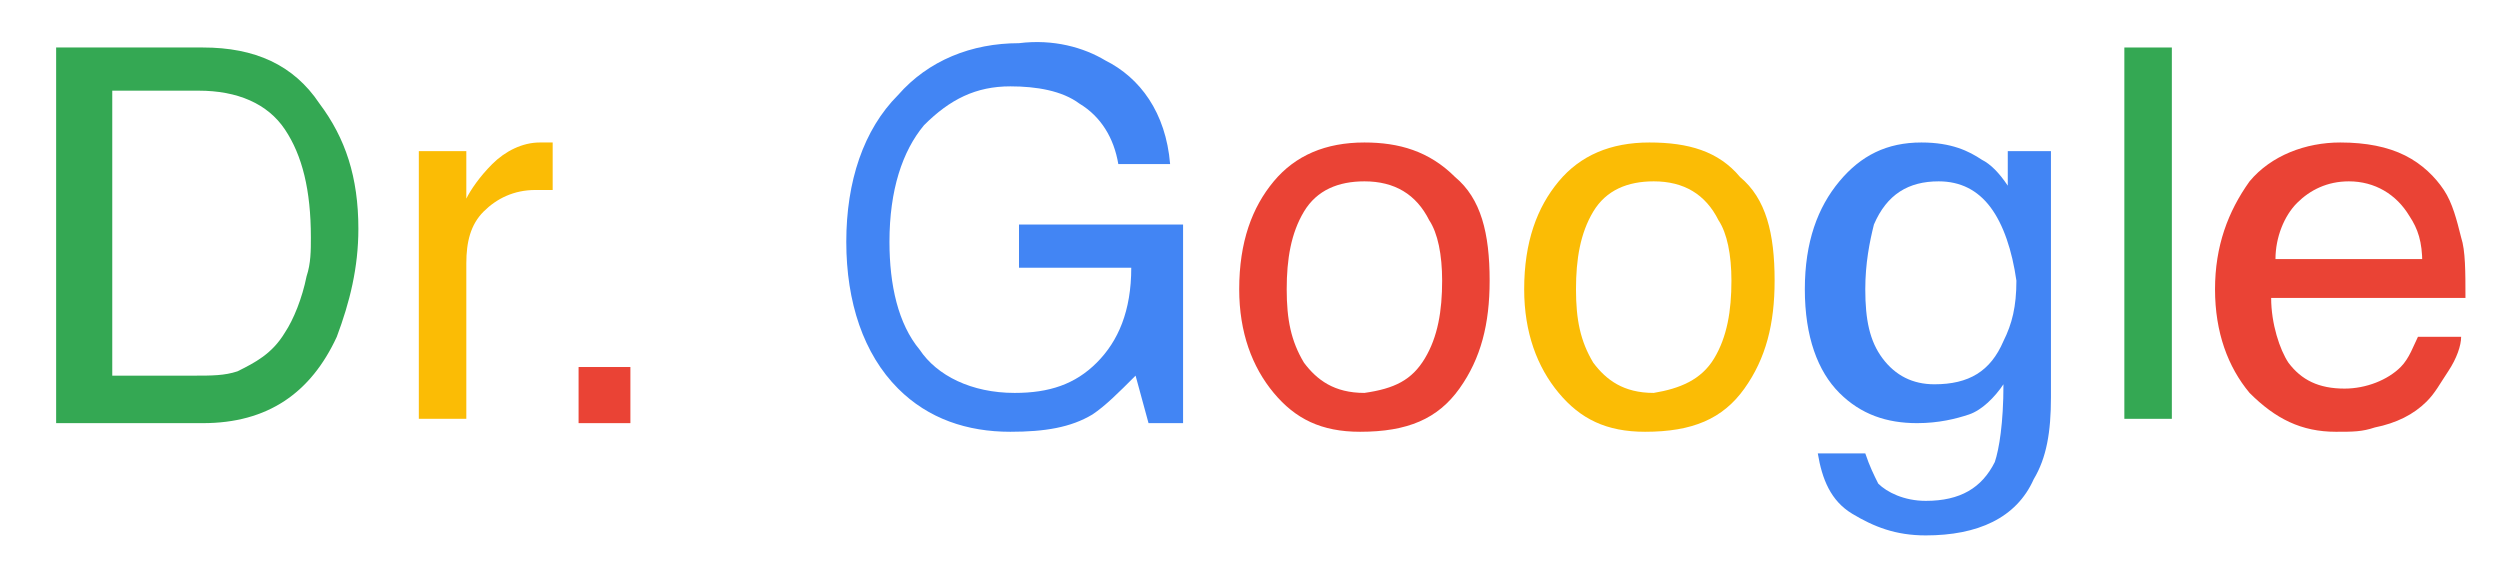
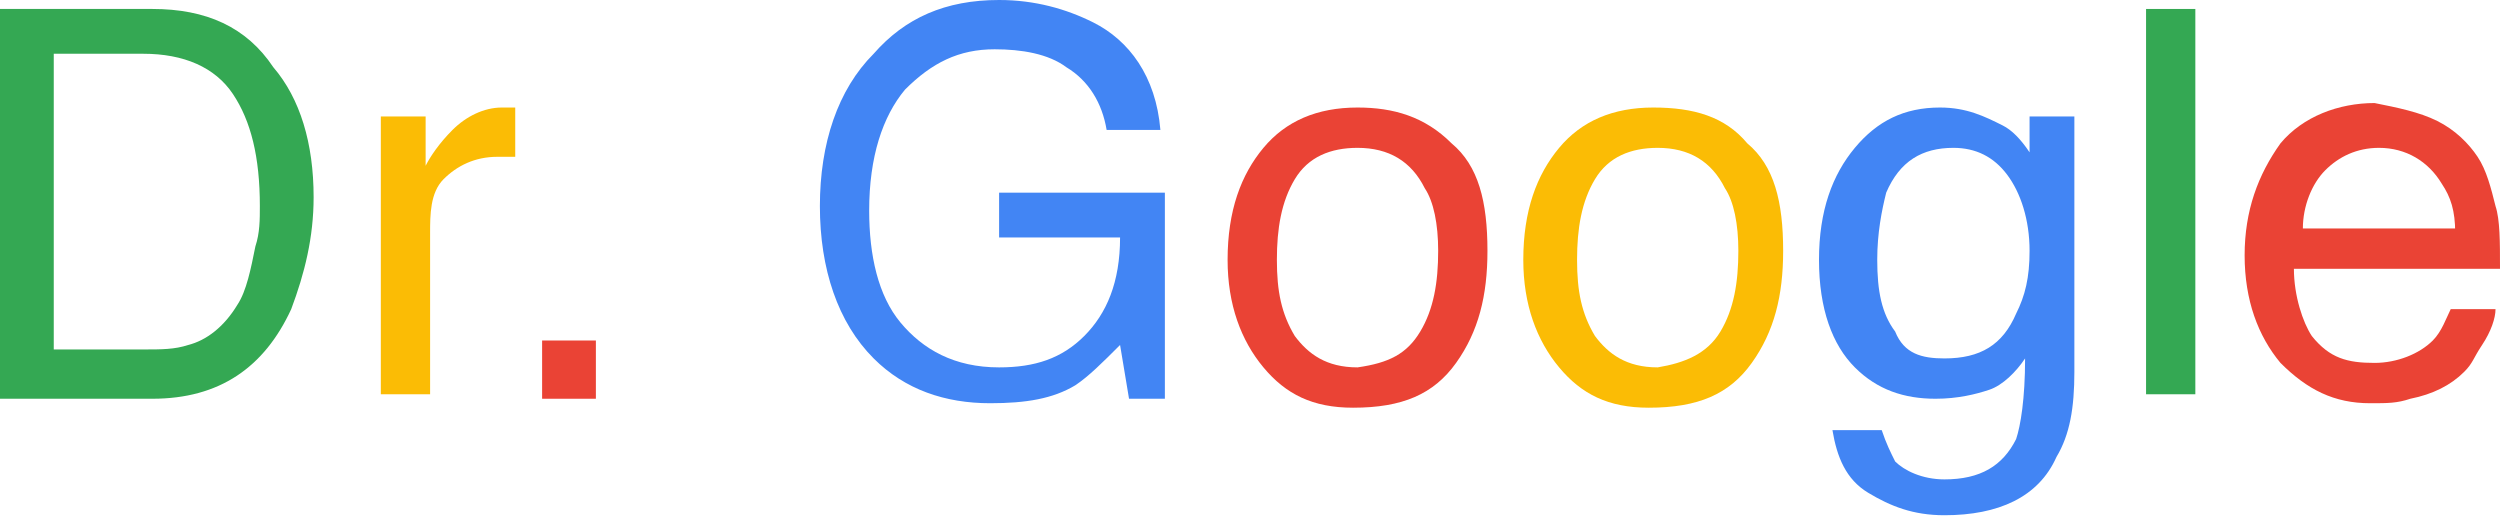
- <svg xmlns="http://www.w3.org/2000/svg" version="1.1" id="Laag_1" x="0px" y="0px" viewBox="0 0 57.9 13.4" style="enable-background:new 0 0 57.9 13.4;" xml:space="preserve">
+ <svg xmlns="http://www.w3.org/2000/svg" version="1.1" id="Laag_1" x="0px" y="0px" viewBox="0 0 55.8 11.5" style="enable-background:new 0 0 55.8 11.5;" xml:space="preserve">
  <style type="text/css">
	.st0{fill:#34A853;}
	.st1{fill:#FBBC05;}
	.st2{fill:#EA4335;}
	.st3{fill:#4285F4;}
</style>
  <g>
-     <path class="st0" d="M1.3,1.1h3.4c1.2,0,2.1,0.4,2.7,1.3C8,3.2,8.3,4.1,8.3,5.3c0,0.9-0.2,1.7-0.5,2.5c-0.6,1.3-1.6,2-3.1,2H1.3   V1.1z M4.5,8.7c0.4,0,0.7,0,1-0.1c0.4-0.2,0.8-0.4,1.1-0.9C6.8,7.4,7,6.9,7.1,6.4c0.1-0.3,0.1-0.6,0.1-0.9C7.2,4.4,7,3.6,6.6,3   s-1.1-0.9-2-0.9h-2v6.6C2.6,8.7,4.5,8.7,4.5,8.7z" />
-     <path class="st1" d="M9.8,3.5h1v1.1c0.1-0.2,0.3-0.5,0.6-0.8s0.7-0.5,1.1-0.5h0.1c0,0,0.1,0,0.2,0v1.1c-0.1,0-0.1,0-0.2,0   s-0.1,0-0.2,0c-0.5,0-0.9,0.2-1.2,0.5s-0.4,0.7-0.4,1.2v3.6H9.7V3.5H9.8z" />
-     <path class="st2" d="M13.4,8.5h1.2v1.3h-1.2V8.5z" />
-     <path class="st3" d="M25.6,1.4c0.8,0.4,1.4,1.2,1.5,2.4h-1.2c-0.1-0.6-0.4-1.1-0.9-1.4C24.6,2.1,24,2,23.4,2c-0.8,0-1.4,0.3-2,0.9   c-0.5,0.6-0.8,1.5-0.8,2.7c0,1,0.2,1.9,0.7,2.5c0.4,0.6,1.2,1,2.2,1c0.8,0,1.4-0.2,1.9-0.7s0.8-1.2,0.8-2.2h-2.6v-1h3.8v4.6h-0.8   l-0.3-1.1c-0.4,0.4-0.7,0.7-1,0.9c-0.5,0.3-1.1,0.4-1.9,0.4c-1,0-1.9-0.3-2.6-1c-0.8-0.8-1.2-2-1.2-3.4S20,3,20.8,2.2   C21.5,1.4,22.5,1,23.6,1C24.4,0.9,25.1,1.1,25.6,1.4z" />
-     <path class="st2" d="M33.7,4.1c0.6,0.5,0.8,1.3,0.8,2.4c0,1-0.2,1.8-0.7,2.5s-1.2,1-2.3,1c-0.9,0-1.5-0.3-2-0.9   c-0.5-0.6-0.8-1.4-0.8-2.4c0-1.1,0.3-1.9,0.8-2.5s1.2-0.9,2.1-0.9C32.4,3.3,33.1,3.5,33.7,4.1z M33,8.3c0.3-0.5,0.4-1.1,0.4-1.8   c0-0.6-0.1-1.1-0.3-1.4c-0.3-0.6-0.8-0.9-1.5-0.9c-0.6,0-1.1,0.2-1.4,0.7S29.8,6,29.8,6.7c0,0.7,0.1,1.2,0.4,1.7   c0.3,0.4,0.7,0.7,1.4,0.7C32.3,9,32.7,8.8,33,8.3z" />
-     <path class="st1" d="M40.3,4.1c0.6,0.5,0.8,1.3,0.8,2.4c0,1-0.2,1.8-0.7,2.5c-0.5,0.7-1.2,1-2.3,1c-0.9,0-1.5-0.3-2-0.9   c-0.5-0.6-0.8-1.4-0.8-2.4c0-1.1,0.3-1.9,0.8-2.5s1.2-0.9,2.1-0.9C39.1,3.3,39.8,3.5,40.3,4.1z M39.7,8.3c0.3-0.5,0.4-1.1,0.4-1.8   c0-0.6-0.1-1.1-0.3-1.4c-0.3-0.6-0.8-0.9-1.5-0.9c-0.6,0-1.1,0.2-1.4,0.7S36.5,6,36.5,6.7c0,0.7,0.1,1.2,0.4,1.7   c0.3,0.4,0.7,0.7,1.4,0.7C38.9,9,39.4,8.8,39.7,8.3z" />
-     <path class="st3" d="M45.9,3.7c0.2,0.1,0.4,0.3,0.6,0.6V3.5h1v5.7c0,0.8-0.1,1.4-0.4,1.9c-0.4,0.9-1.3,1.3-2.5,1.3   c-0.7,0-1.2-0.2-1.7-0.5s-0.7-0.8-0.8-1.4h1.1c0.1,0.3,0.2,0.5,0.3,0.7c0.2,0.2,0.6,0.4,1.1,0.4c0.8,0,1.3-0.3,1.6-0.9   c0.1-0.3,0.2-0.9,0.2-1.8c-0.2,0.3-0.5,0.6-0.8,0.7s-0.7,0.2-1.2,0.2c-0.7,0-1.3-0.2-1.8-0.7s-0.8-1.3-0.8-2.4s0.3-1.9,0.8-2.5   s1.1-0.9,1.9-0.9C45.2,3.3,45.6,3.5,45.9,3.7z M46.1,4.8c-0.3-0.4-0.7-0.6-1.2-0.6c-0.7,0-1.2,0.3-1.5,1c-0.1,0.4-0.2,0.9-0.2,1.5   c0,0.7,0.1,1.2,0.4,1.6c0.3,0.4,0.7,0.6,1.2,0.6c0.8,0,1.3-0.3,1.6-1c0.2-0.4,0.3-0.8,0.3-1.4C46.6,5.8,46.4,5.2,46.1,4.8z" />
-     <path class="st0" d="M49.2,1.1h1.1v8.6h-1.1V1.1z" />
-     <path class="st2" d="M55.7,3.6c0.4,0.2,0.7,0.5,0.9,0.8c0.2,0.3,0.3,0.7,0.4,1.1c0.1,0.3,0.1,0.8,0.1,1.4h-4.5   c0,0.6,0.2,1.2,0.4,1.5C53.3,8.8,53.7,9,54.3,9c0.5,0,1-0.2,1.3-0.5C55.8,8.3,55.9,8,56,7.8h1c0,0.2-0.1,0.5-0.3,0.8   s-0.3,0.5-0.5,0.7c-0.3,0.3-0.7,0.5-1.2,0.6C54.7,10,54.5,10,54.1,10c-0.8,0-1.4-0.3-2-0.9c-0.5-0.6-0.8-1.4-0.8-2.4   s0.3-1.8,0.8-2.5c0.5-0.6,1.3-0.9,2.1-0.9C54.8,3.3,55.3,3.4,55.7,3.6z M56.1,6.1c0-0.5-0.1-0.8-0.3-1.1c-0.3-0.5-0.8-0.8-1.4-0.8   c-0.5,0-0.9,0.2-1.2,0.5C52.9,5,52.7,5.5,52.7,6h3.4V6.1z" />
+     <path class="st0" d="M0,0.2h3.4c1.2,0,2.1,0.4,2.7,1.3C6.7,2.2,7,3.2,7,4.4c0,0.9-0.2,1.7-0.5,2.5c-0.6,1.3-1.6,2-3.1,2H0V0.2z    M3.2,7.8c0.4,0,0.7,0,1-0.1C4.6,7.6,5,7.3,5.3,6.8C5.5,6.5,5.6,6,5.7,5.5c0.1-0.3,0.1-0.6,0.1-0.9c0-1.1-0.2-1.9-0.6-2.5   c-0.4-0.6-1.1-0.9-2-0.9h-2v6.6H3.2z" />
+     <path class="st1" d="M8.5,2.6h1v1.1c0.1-0.2,0.3-0.5,0.6-0.8s0.7-0.5,1.1-0.5c0,0,0.1,0,0.1,0s0.1,0,0.2,0v1.1c-0.1,0-0.1,0-0.2,0   s-0.1,0-0.2,0c-0.5,0-0.9,0.2-1.2,0.5S9.6,4.8,9.6,5.2v3.6H8.5V2.6z" />
+     <path class="st2" d="M12.1,7.6h1.2v1.3h-1.2V7.6z" />
+     <path class="st3" d="M24.4,0.5c0.8,0.4,1.4,1.2,1.5,2.4h-1.2c-0.1-0.6-0.4-1.1-0.9-1.4c-0.4-0.3-1-0.4-1.6-0.4   c-0.8,0-1.4,0.3-2,0.9c-0.5,0.6-0.8,1.5-0.8,2.7c0,1,0.2,1.9,0.7,2.5s1.2,1,2.2,1c0.8,0,1.4-0.2,1.9-0.7c0.5-0.5,0.8-1.2,0.8-2.2   h-2.7v-1H26v4.6h-0.8L25,7.7c-0.4,0.4-0.7,0.7-1,0.9c-0.5,0.3-1.1,0.4-1.9,0.4c-1,0-1.9-0.3-2.6-1c-0.8-0.8-1.2-2-1.2-3.4   c0-1.4,0.4-2.6,1.2-3.4C20.2,0.4,21.1,0,22.3,0C23.1,0,23.8,0.2,24.4,0.5z" />
+     <path class="st2" d="M32.4,3.2c0.6,0.5,0.8,1.3,0.8,2.4c0,1-0.2,1.8-0.7,2.5c-0.5,0.7-1.2,1-2.3,1c-0.9,0-1.5-0.3-2-0.9   c-0.5-0.6-0.8-1.4-0.8-2.4c0-1.1,0.3-1.9,0.8-2.5c0.5-0.6,1.2-0.9,2.1-0.9C31.1,2.4,31.8,2.6,32.4,3.2z M31.7,7.4   c0.3-0.5,0.4-1.1,0.4-1.8c0-0.6-0.1-1.1-0.3-1.4c-0.3-0.6-0.8-0.9-1.5-0.9c-0.6,0-1.1,0.2-1.4,0.7s-0.4,1.1-0.4,1.8   c0,0.7,0.1,1.2,0.4,1.7c0.3,0.4,0.7,0.7,1.4,0.7C31,8.1,31.4,7.9,31.7,7.4z" />
+     <path class="st1" d="M39,3.2c0.6,0.5,0.8,1.3,0.8,2.4c0,1-0.2,1.8-0.7,2.5c-0.5,0.7-1.2,1-2.3,1c-0.9,0-1.5-0.3-2-0.9   c-0.5-0.6-0.8-1.4-0.8-2.4c0-1.1,0.3-1.9,0.8-2.5c0.5-0.6,1.2-0.9,2.1-0.9C37.8,2.4,38.5,2.6,39,3.2z M38.4,7.4   c0.3-0.5,0.4-1.1,0.4-1.8c0-0.6-0.1-1.1-0.3-1.4c-0.3-0.6-0.8-0.9-1.5-0.9c-0.6,0-1.1,0.2-1.4,0.7s-0.4,1.1-0.4,1.8   c0,0.7,0.1,1.2,0.4,1.7c0.3,0.4,0.7,0.7,1.4,0.7C37.6,8.1,38.1,7.9,38.4,7.4z" />
+     <path class="st3" d="M44.7,2.8c0.2,0.1,0.4,0.3,0.6,0.6V2.6h1v5.7c0,0.8-0.1,1.4-0.4,1.9c-0.4,0.9-1.3,1.3-2.5,1.3   c-0.7,0-1.2-0.2-1.7-0.5c-0.5-0.3-0.7-0.8-0.8-1.4H42c0.1,0.3,0.2,0.5,0.3,0.7c0.2,0.2,0.6,0.4,1.1,0.4c0.8,0,1.3-0.3,1.6-0.9   c0.1-0.3,0.2-0.9,0.2-1.8c-0.2,0.3-0.5,0.6-0.8,0.7s-0.7,0.2-1.2,0.2c-0.7,0-1.3-0.2-1.8-0.7s-0.8-1.3-0.8-2.4   c0-1.1,0.3-1.9,0.8-2.5s1.1-0.9,1.9-0.9C43.9,2.4,44.3,2.6,44.7,2.8z M44.8,3.9c-0.3-0.4-0.7-0.6-1.2-0.6c-0.7,0-1.2,0.3-1.5,1   c-0.1,0.4-0.2,0.9-0.2,1.5c0,0.7,0.1,1.2,0.4,1.6C42.5,7.9,42.9,8,43.4,8c0.8,0,1.3-0.3,1.6-1c0.2-0.4,0.3-0.8,0.3-1.4   C45.3,4.9,45.1,4.3,44.8,3.9z" />
+     <path class="st0" d="M47.9,0.2h1.1v8.6h-1.1V0.2z" />
+     <path class="st2" d="M54.4,2.7c0.4,0.2,0.7,0.5,0.9,0.8c0.2,0.3,0.3,0.7,0.4,1.1c0.1,0.3,0.1,0.8,0.1,1.4h-4.6   c0,0.6,0.2,1.2,0.4,1.5C52,8,52.4,8.1,53,8.1c0.5,0,1-0.2,1.3-0.5c0.2-0.2,0.3-0.5,0.4-0.7h1c0,0.2-0.1,0.5-0.3,0.8   S55.2,8.1,55,8.3c-0.3,0.3-0.7,0.5-1.2,0.6c-0.3,0.1-0.5,0.1-0.9,0.1c-0.8,0-1.4-0.3-2-0.9c-0.5-0.6-0.8-1.4-0.8-2.4   c0-1,0.3-1.8,0.8-2.5c0.5-0.6,1.3-0.9,2.1-0.9C53.5,2.4,54,2.5,54.4,2.7z M54.8,5.2c0-0.5-0.1-0.8-0.3-1.1   c-0.3-0.5-0.8-0.8-1.4-0.8c-0.5,0-0.9,0.2-1.2,0.5c-0.3,0.3-0.5,0.8-0.5,1.3H54.8z" />
  </g>
</svg>
